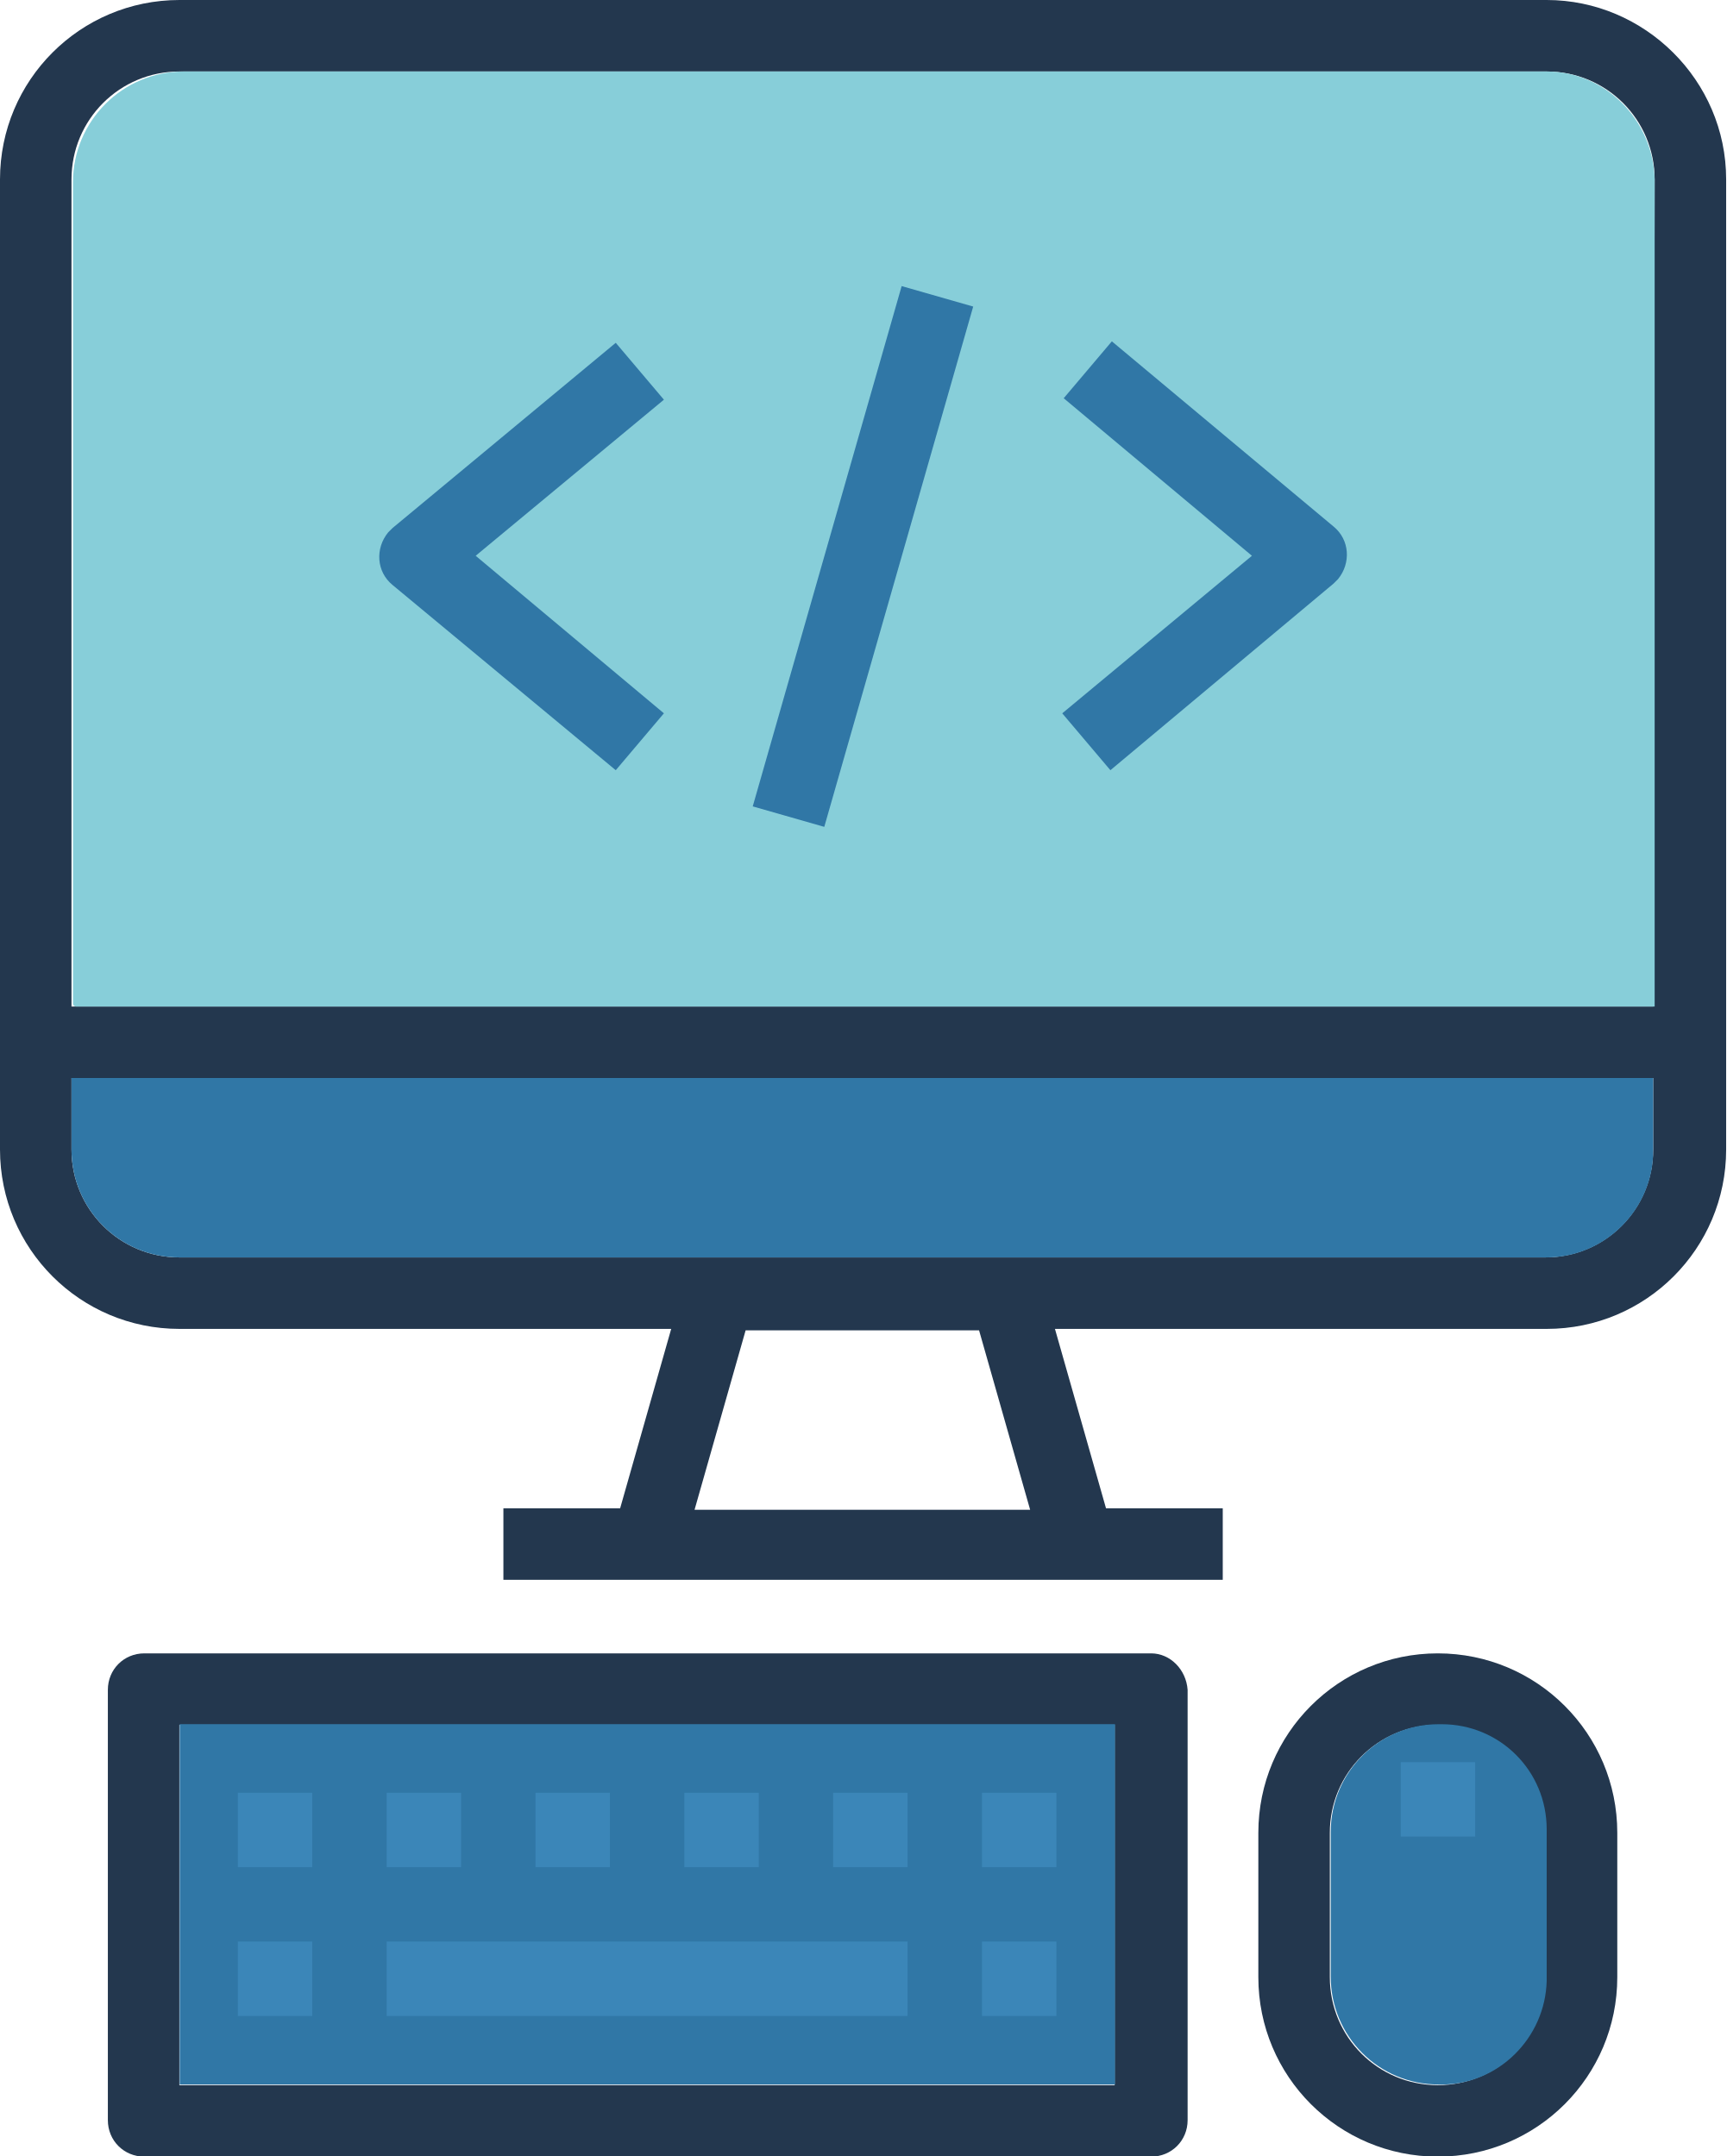
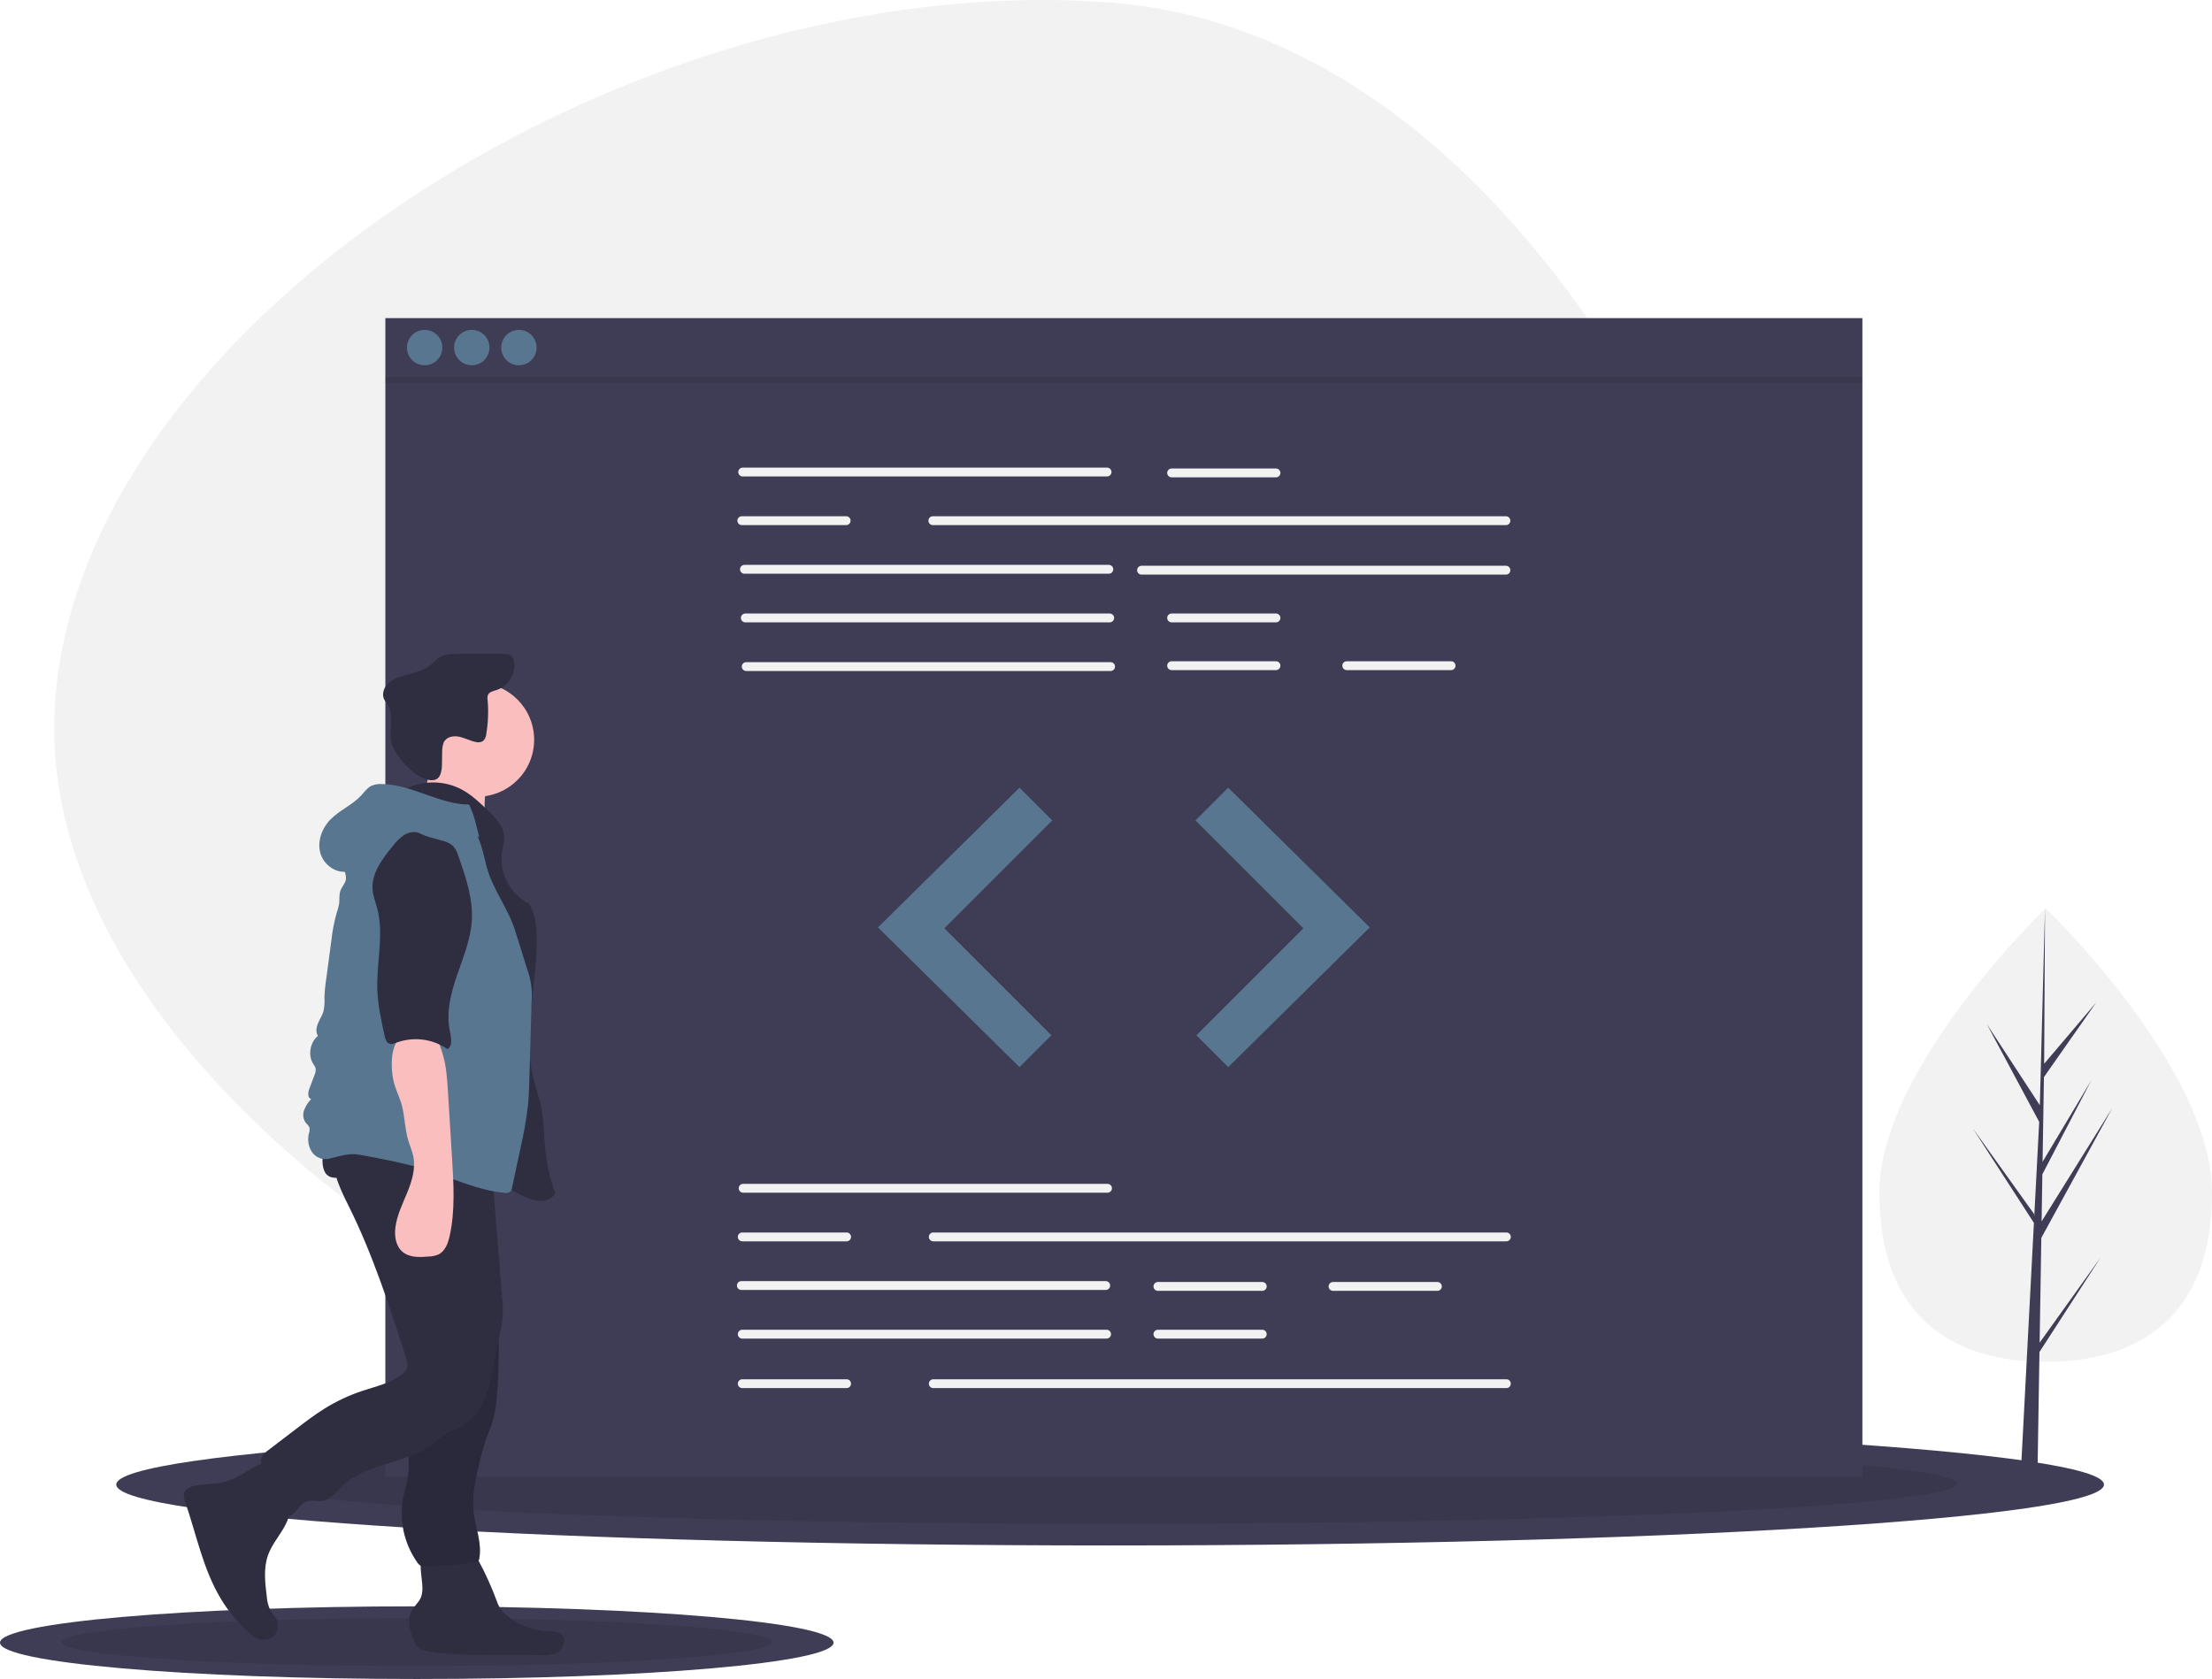
- <svg xmlns="http://www.w3.org/2000/svg" version="1.1" id="Layer_1" x="0px" y="0px" viewBox="0 0 118.3 147.8" style="enable-background:new 0 0 118.3 147.8;" xml:space="preserve">
-   <style type="text/css">
- 	.st0{fill:#23374E;}
- 	.st1{fill:#87CED9;}
- 	.st2{fill:#3077A6;}
- 	.st3{fill:#3B86B8;}
- </style>
-   <g id="Group_196" transform="translate(-151.124 -32.853)">
-     <g id="Group_40" transform="translate(151.124 32.853)">
-       <g id="Group_39">
-         <path id="Path_17" class="st0" d="M106,0H12.3C5.5,0,0,5.5,0,12.3v66.5c0,6.8,5.5,12.3,12.3,12.3H46l-3.5,12.3h-8v4.9h49.3v-4.9     h-8l-3.5-12.3H106c6.8,0,12.3-5.5,12.3-12.3V12.3C118.3,5.5,112.7,0,106,0z M47.6,103.5l3.5-12.3h16l3.5,12.3H47.6z M113.3,78.8     c0,4.1-3.3,7.4-7.4,7.4H12.3c-4.1,0-7.4-3.3-7.4-7.4v-4.9h108.4V78.8z M113.3,69H4.9V12.3c0-4.1,3.3-7.4,7.4-7.4H106     c4.1,0,7.4,3.3,7.4,7.4L113.3,69z" />
-       </g>
-     </g>
-     <g id="Group_42" transform="translate(158.516 146.196)">
-       <g id="Group_41">
-         <path id="Path_18" class="st0" d="M71.5,0h-69C1.1,0,0,1.1,0,2.5V32c0,1.4,1.1,2.5,2.5,2.5h69c1.4,0,2.5-1.1,2.5-2.5V2.5     C73.9,1.1,72.8,0,71.5,0z M69,29.6H4.9V4.9H69V29.6z" />
-       </g>
-     </g>
-     <g id="Group_62" transform="translate(237.363 146.196)">
-       <g id="Group_61">
-         <path id="Path_19" class="st0" d="M12.3,0C5.5,0,0,5.5,0,12.3l0,0v9.9C0,29,5.5,34.5,12.3,34.5S24.6,29,24.6,22.2v-9.9     C24.6,5.5,19.1,0,12.3,0L12.3,0z M19.7,22.2c0,4.1-3.3,7.4-7.4,7.4s-7.4-3.3-7.4-7.4v-9.9c0-4.1,3.3-7.4,7.4-7.4s7.4,3.3,7.4,7.4     V22.2z" />
-       </g>
-     </g>
-   </g>
-   <path class="st1" d="M106,4.9H12.6C8.4,4.9,5,8.3,5,12.5v56.3C5,68.9,5.1,69,5.2,69h108.2V12.3C113.3,8.2,110,4.9,106,4.9z" />
-   <path class="st2" d="M106,86.2H12.3c-4.1,0-7.4-3.3-7.4-7.4v-4.9h108.4v5C113.3,82.9,110,86.2,106,86.2z" />
-   <g id="Group_42_1_" transform="translate(158.516 146.196)">
-     <g id="Group_41_1_">
-       <path id="Path_18_1_" class="st2" d="M-82.1-3.3h-64.1V-28h64.1V-3.3z" />
-     </g>
-   </g>
-   <rect x="16.3" y="133.1" class="st3" width="5.1" height="5.1" />
-   <rect x="16.3" y="122.9" class="st3" width="5.1" height="5.1" />
-   <rect x="26.5" y="122.9" class="st3" width="5.1" height="5.1" />
-   <rect x="36.7" y="122.9" class="st3" width="5.1" height="5.1" />
-   <rect x="57.1" y="122.9" class="st3" width="5.1" height="5.1" />
-   <rect x="46.9" y="122.9" class="st3" width="5.1" height="5.1" />
-   <rect x="67.3" y="133.1" class="st3" width="5.1" height="5.1" />
-   <line class="st3" x1="67.3" y1="128" x2="67.3" y2="122.9" />
-   <rect x="26.5" y="133.1" class="st3" width="35.7" height="5.1" />
-   <path class="st2" d="M98.8,142.9h-0.2c-4.1,0-7.4-3.3-7.4-7.4v-9.9c0-4.1,3.3-7.4,7.4-7.4h0.2c4,0,7.2,3.2,7.2,7.2v10.4  C105.9,139.7,102.7,142.9,98.8,142.9z" />
-   <rect x="96" y="120.8" class="st3" width="5.1" height="5.1" />
-   <rect x="40.6" y="35.6" transform="matrix(0.2751 -0.9614 0.9614 0.2751 6.1928 84.5197)" class="st2" width="37.1" height="5.1" />
-   <path class="st2" d="M42.2,52.8L26.9,40.1c-1.1-0.9-1.2-2.5-0.3-3.6c0.1-0.1,0.2-0.2,0.3-0.3l15.3-12.7l3.3,3.9L32.6,38.1l12.9,10.8  L42.2,52.8z" />
-   <path class="st2" d="M76.1,52.8l-3.3-3.9l13-10.8L72.9,27.3l3.3-3.9l15.2,12.7c1.1,0.9,1.2,2.5,0.3,3.6c-0.1,0.1-0.2,0.2-0.3,0.3  L76.1,52.8z" />
-   <rect x="67.3" y="122.9" class="st3" width="5.1" height="5.1" />
+ <svg xmlns="http://www.w3.org/2000/svg" id="a594ac37-6d44-4297-8862-1cbd9c01c0b7" data-name="Layer 1" width="1126.194" height="855" viewBox="0 0 1126.194 855">
+   <path d="M581.768,778.438C339.369,759.991,50.297,572.172,65.014,378.781S359.7,5.358,602.099,23.805,984.031,403.667,969.314,597.058,824.166,796.885,581.768,778.438Z" transform="translate(-36.90323 -22.5)" fill="#f2f2f2" />
+   <ellipse cx="565.194" cy="756" rx="506" ry="31" fill="#3f3d56" />
+   <ellipse cx="565.194" cy="755.5" rx="431" ry="20.5" opacity="0.1" />
+   <ellipse cx="212.194" cy="836.5" rx="212.194" ry="18.5" fill="#3f3d56" />
+   <ellipse cx="212.194" cy="836.202" rx="180.742" ry="12.234" opacity="0.1" />
+   <rect x="196.194" y="162" width="752" height="590" fill="#3f3d56" />
+   <path d="M600.541,265.129H415.024a2.251,2.251,0,1,1,0-4.503H600.541a2.251,2.251,0,0,1,0,4.503Z" transform="translate(-36.90323 -22.5)" fill="#f2f2f2" />
+   <path d="M803.62,289.895H511.835a2.251,2.251,0,0,1,0-4.503H803.62a2.251,2.251,0,1,1,0,4.503Z" transform="translate(-36.90323 -22.5)" fill="#f2f2f2" />
+   <path d="M601.442,314.661H415.924a2.251,2.251,0,1,1,0-4.503H601.442a2.251,2.251,0,1,1,0,4.503Z" transform="translate(-36.90323 -22.5)" fill="#f2f2f2" />
+   <path d="M803.62,315.111H618.102a2.251,2.251,0,0,1,0-4.503H803.62a2.251,2.251,0,1,1,0,4.503Z" transform="translate(-36.90323 -22.5)" fill="#f2f2f2" />
+   <path d="M601.892,339.426H416.374a2.251,2.251,0,0,1,0-4.503H601.892a2.251,2.251,0,1,1,0,4.503Z" transform="translate(-36.90323 -22.5)" fill="#f2f2f2" />
+   <path d="M602.342,364.192H416.825a2.251,2.251,0,0,1,0-4.503H602.342a2.251,2.251,0,1,1,0,4.503Z" transform="translate(-36.90323 -22.5)" fill="#f2f2f2" />
+   <path d="M686.546,265.579H633.412a2.251,2.251,0,0,1,0-4.503h53.134a2.251,2.251,0,1,1,0,4.503Z" transform="translate(-36.90323 -22.5)" fill="#f2f2f2" />
+   <path d="M686.546,339.426H633.412a2.251,2.251,0,0,1,0-4.503h53.134a2.251,2.251,0,1,1,0,4.503Z" transform="translate(-36.90323 -22.5)" fill="#f2f2f2" />
+   <path d="M686.546,363.742H633.412a2.251,2.251,0,1,1,0-4.503h53.134a2.251,2.251,0,1,1,0,4.503Z" transform="translate(-36.90323 -22.5)" fill="#f2f2f2" />
+   <path d="M775.702,363.742H722.569a2.251,2.251,0,0,1,0-4.503h53.134a2.251,2.251,0,1,1,0,4.503Z" transform="translate(-36.90323 -22.5)" fill="#f2f2f2" />
+   <path d="M467.707,289.895H414.573a2.251,2.251,0,0,1,0-4.503h53.134a2.251,2.251,0,0,1,0,4.503Z" transform="translate(-36.90323 -22.5)" fill="#f2f2f2" />
+   <path d="M600.766,629.861H415.249a2.251,2.251,0,0,1,0-4.503H600.766a2.251,2.251,0,0,1,0,4.503Z" transform="translate(-36.90323 -22.5)" fill="#f2f2f2" />
+   <path d="M599.866,679.392H414.348a2.251,2.251,0,1,1,0-4.503H599.866a2.251,2.251,0,0,1,0,4.503Z" transform="translate(-36.90323 -22.5)" fill="#f2f2f2" />
+   <path d="M600.316,704.158H414.798a2.251,2.251,0,1,1,0-4.503H600.316a2.251,2.251,0,1,1,0,4.503Z" transform="translate(-36.90323 -22.5)" fill="#f2f2f2" />
+   <path d="M679.566,679.842H626.433a2.251,2.251,0,0,1,0-4.503h53.134a2.251,2.251,0,0,1,0,4.503Z" transform="translate(-36.90323 -22.5)" fill="#f2f2f2" />
+   <path d="M679.566,704.158H626.433a2.251,2.251,0,0,1,0-4.503h53.134a2.251,2.251,0,1,1,0,4.503Z" transform="translate(-36.90323 -22.5)" fill="#f2f2f2" />
+   <path d="M768.723,679.842H715.589a2.251,2.251,0,1,1,0-4.503h53.134a2.251,2.251,0,0,1,0,4.503Z" transform="translate(-36.90323 -22.5)" fill="#f2f2f2" />
+   <path d="M803.845,654.626H512.06a2.251,2.251,0,0,1,0-4.503H803.845a2.251,2.251,0,0,1,0,4.503Z" transform="translate(-36.90323 -22.5)" fill="#f2f2f2" />
+   <path d="M467.932,654.626H414.798a2.251,2.251,0,0,1,0-4.503H467.932a2.251,2.251,0,0,1,0,4.503Z" transform="translate(-36.90323 -22.5)" fill="#f2f2f2" />
+   <path d="M803.845,729.374H512.06a2.251,2.251,0,1,1,0-4.503H803.845a2.251,2.251,0,0,1,0,4.503Z" transform="translate(-36.90323 -22.5)" fill="#f2f2f2" />
+   <path d="M467.932,729.374H414.798a2.251,2.251,0,1,1,0-4.503H467.932a2.251,2.251,0,1,1,0,4.503Z" transform="translate(-36.90323 -22.5)" fill="#f2f2f2" />
+   <polygon points="519.06 401.13 447.014 472.275 519.06 543.42 535.27 527.21 480.786 472.725 535.72 417.79 519.06 401.13" fill="#597690" />
+   <polygon points="625.327 401.13 697.373 472.275 625.327 543.42 609.117 527.21 663.602 472.725 608.667 417.79 625.327 401.13" fill="#597690" />
+   <circle cx="216.194" cy="177" r="9" fill="#597690" />
+   <circle cx="240.194" cy="177" r="9" fill="#597690" />
+   <circle cx="264.194" cy="177" r="9" fill="#597690" />
+   <rect x="196.194" y="192" width="752" height="3" opacity="0.1" />
+   <path d="M1163.097,629.954c0,63.771-37.911,86.038-84.676,86.038s-84.676-22.266-84.676-86.038,84.676-144.898,84.676-144.898S1163.097,566.182,1163.097,629.954Z" transform="translate(-36.90323 -22.5)" fill="#f2f2f2" />
+   <polygon points="1038.433 683.736 1039.3 630.365 1075.391 564.338 1039.436 621.993 1039.826 597.995 1064.699 550.226 1039.929 591.645 1039.929 591.645 1040.63 548.484 1067.265 510.453 1040.74 541.697 1041.178 462.556 1038.425 567.325 1038.651 563.003 1011.571 521.552 1038.217 571.3 1035.694 619.503 1035.619 618.223 1004.4 574.602 1035.524 622.743 1035.209 628.771 1035.152 628.862 1035.178 629.357 1028.776 751.653 1037.329 751.653 1038.355 688.485 1069.404 640.461 1038.433 683.736" fill="#3f3d56" />
+   <path d="M159.525,773.591a43.126,43.126,0,0,1-8.178,3.503c-5.079,1.387-10.507.878-15.637,2.063-2.1.485-4.386,1.499-5.054,3.549-.49,1.503.043,3.127.553,4.623,5.669,16.62,9.085,34.266,18.125,49.321a74.641,74.641,0,0,0,13.993,16.988c2.055,1.852,4.384,3.664,7.135,3.955a7.248,7.248,0,0,0,7.371-10.182c-.811-1.801-2.317-3.196-3.289-4.916a18.757,18.757,0,0,1-1.819-6.991c-.893-7.108-1.754-14.538.709-21.265,1.652-4.512,4.682-8.359,7.206-12.447s4.622-8.772,4.06-13.544c-.383-3.257-1.972-6.237-3.65-9.054-1.681-2.823-5.005-10.408-8.383-11.35C169.16,766.864,162.583,772.024,159.525,773.591Z" transform="translate(-36.90323 -22.5)" fill="#2f2e41" />
+   <path d="M251.96,831a14.019,14.019,0,0,1-.663,4.745c-1.058,2.793-3.681,4.706-5.036,7.367-1.885,3.701-1.031,8.174.218,12.135.783,2.483,1.81,5.067,3.912,6.603a12.893,12.893,0,0,0,5.954,1.907c18.036,2.496,36.358,1.064,54.559,1.587,3.317.095,6.829.211,9.725-1.41s4.686-5.697,2.717-8.368c-1.769-2.399-5.265-2.376-8.242-2.518a33.912,33.912,0,0,1-20.913-8.615,15.112,15.112,0,0,1-2.933-3.377,20.753,20.753,0,0,1-1.534-3.518,156.799,156.799,0,0,0-9.084-20.119c-.979-1.815-2.087-3.705-3.906-4.676a10.323,10.323,0,0,0-4.239-.926c-4.536-.294-16.283-1.838-19.791,1.69C249.461,816.768,252.032,826.86,251.96,831Z" transform="translate(-36.90323 -22.5)" fill="#2f2e41" />
+   <circle cx="242.971" cy="376.72" r="28.975" fill="#fbbebe" />
+   <path d="M253.709,423.146c-1.723,4.614-4.647,8.947-8.9,11.43l40.075,8.175a42.453,42.453,0,0,1-.562-17.869,10.3,10.3,0,0,0,.24-4.409c-.754-2.907-4.026-4.307-6.955-4.974-7.314-1.667-13.782-2.561-20.579-5.792C254.95,413.263,255.241,419.045,253.709,423.146Z" transform="translate(-36.90323 -22.5)" fill="#fbbebe" />
+   <path d="M244.474,423.727a31.338,31.338,0,0,1,27.313.714c5.138,2.707,9.392,6.794,13.572,10.826,3.853,3.717,7.962,7.972,8.236,13.319.132,2.59-.676,5.123-1.084,7.684a25.766,25.766,0,0,0,13.78,26.469c3.184,5.303,3.841,11.729,3.889,17.914.185,23.436-7.209,47.161-1.93,69.995,1.239,5.361,3.162,10.554,4.232,15.951,1.387,6.991,1.318,14.18,2.044,21.27a95.266,95.266,0,0,0,5.113,22.495c-1.744,2.774-5.374,3.837-8.642,3.613s-6.325-1.643-9.242-3.136c-14.123-7.227-27.059-16.757-41.687-22.9-9.678-4.064-19.987-6.595-29.376-11.288s-18.12-12.142-20.99-22.238c-1.241-4.365-1.318-8.965-1.385-13.503-.285-19.114-.55-38.436,3.61-57.094,3.669-16.454,10.741-32.194,12.284-48.981.502-5.464.513-11.314,3.566-15.873C232.091,432.52,241.409,430.851,244.474,423.727Z" transform="translate(-36.90323 -22.5)" fill="#2f2e41" />
+   <path d="M263.395,399.629c1.707-2.227,5-2.531,7.728-1.872s5.243,2.064,7.997,2.599a4.675,4.675,0,0,0,3.743-.526,5.444,5.444,0,0,0,1.615-3.57,68.163,68.163,0,0,0,.671-17.38,5.147,5.147,0,0,1,.159-2.437c.682-1.643,2.763-2.035,4.462-2.562a13.316,13.316,0,0,0,9.013-13.633,5.421,5.421,0,0,0-1.657-3.741c-1.175-.958-2.82-1.016-4.336-1.029q-11.683-.094-23.367.006c-2.883.025-5.91.096-8.409,1.533-1.848,1.063-3.222,2.773-4.88,4.112-4.326,3.491-10.178,4.201-15.441,5.991a15.308,15.308,0,0,0-6.768,4.036c-1.75,2-2.592,4.973-1.493,7.393a26.252,26.252,0,0,0,1.887,2.904c3.105,4.964,1.038,11.403,1.501,17.24.579,7.288,11.365,19.112,18.679,20.836C266.308,422.311,259.486,404.414,263.395,399.629Z" transform="translate(-36.90323 -22.5)" fill="#2f2e41" />
+   <path d="M247.037,719.183c.745,5.322,1.701,10.662,1.445,16.029-.357,7.494-3.059,14.714-3.559,22.199-.373,5.591.49,11.242-.287,16.791-.497,3.553-1.656,6.978-2.373,10.494a43.395,43.395,0,0,0,6.973,33.265,5.448,5.448,0,0,0,2.023,1.961,5.714,5.714,0,0,0,2.508.332,179.947,179.947,0,0,0,25.17-2.287,2.414,2.414,0,0,0,1.616-.713,2.266,2.266,0,0,0,.351-.954c1.544-7.936-1.977-15.893-2.872-23.928-.956-8.58,1.103-17.177,3.146-25.565a113.548,113.548,0,0,1,3.467-12.228c.988-2.697,2.181-5.321,3.037-8.063a61.46,61.46,0,0,0,2.202-13.203q.892-10.575.945-21.199a88.958,88.958,0,0,0-1.665-20.01c-1.878-8.338-5.724-16.081-9.536-23.73a15.029,15.029,0,0,0-5.618,2.67,125.38,125.38,0,0,1-15.35,8.481c-3.567,1.657-10.522,2.833-12.786,6.286-2.232,3.405-.792,10.351-.621,14.106Q245.694,709.584,247.037,719.183Z" transform="translate(-36.90323 -22.5)" fill="#2f2e41" />
+   <path d="M247.037,719.183c.745,5.322,1.701,10.662,1.445,16.029-.357,7.494-3.059,14.714-3.559,22.199-.373,5.591.49,11.242-.287,16.791-.497,3.553-1.656,6.978-2.373,10.494a43.395,43.395,0,0,0,6.973,33.265,5.448,5.448,0,0,0,2.023,1.961,5.714,5.714,0,0,0,2.508.332,179.947,179.947,0,0,0,25.17-2.287,2.414,2.414,0,0,0,1.616-.713,2.266,2.266,0,0,0,.351-.954c1.544-7.936-1.977-15.893-2.872-23.928-.956-8.58,1.103-17.177,3.146-25.565a113.548,113.548,0,0,1,3.467-12.228c.988-2.697,2.181-5.321,3.037-8.063a61.46,61.46,0,0,0,2.202-13.203q.892-10.575.945-21.199a88.958,88.958,0,0,0-1.665-20.01c-1.878-8.338-5.724-16.081-9.536-23.73a15.029,15.029,0,0,0-5.618,2.67,125.38,125.38,0,0,1-15.35,8.481c-3.567,1.657-10.522,2.833-12.786,6.286-2.232,3.405-.792,10.351-.621,14.106Q245.694,709.584,247.037,719.183Z" transform="translate(-36.90323 -22.5)" opacity="0.1" />
+   <path d="M207.864,605.518c-3.848,10.359,1.808,21.554,6.722,31.452,12.106,24.386,20.513,50.407,28.874,76.317.626,1.941,1.252,4.058.554,5.974a7.825,7.825,0,0,1-2.822,3.347c-5.765,4.379-13.107,5.939-19.975,8.23a90.184,90.184,0,0,0-18.943,8.88c-4.977,3.084-9.639,6.644-14.292,10.197l-14.812,11.312a9.903,9.903,0,0,0-2.476,2.397c-1.429,2.241-.843,5.167-.132,7.728a131.432,131.432,0,0,0,7.252,19.792,6.911,6.911,0,0,0,2.63,3.447c2.312,1.242,5.14-.405,6.905-2.347s3.292-4.359,5.781-5.193c2.486-.833,5.222.176,7.818-.189,4.199-.589,6.986-4.457,10.013-7.426,12.365-12.131,33.01-11.251,46.612-21.977a59.228,59.228,0,0,1,6.231-4.868c2.3-1.359,4.907-2.105,7.293-3.307,7.257-3.654,11.819-11.209,14.262-18.957s3.141-15.928,4.897-23.861c.908-4.101,2.103-8.158,2.507-12.338a66.094,66.094,0,0,0-.253-11.666L287.604,621.748c-.4-4.943-.8-9.892-1.576-14.791-14.577.521-29.143,1.108-43.728,1.28C230.695,608.374,218.876,609.186,207.864,605.518Z" transform="translate(-36.90323 -22.5)" fill="#2f2e41" />
+   <path d="M202.506,619.721c1.977,3.18,6.79,3.114,10.104,1.371s5.889-4.673,9.211-6.401c4.464-2.323,9.746-2.235,14.776-2.093,7.964.225,16.025.464,23.687,2.647,7.925,2.257,15.64,6.603,23.834,5.736,1.426-.151,2.985-.56,3.761-1.766a5.544,5.544,0,0,0,.62-2.836l.268-7.159a6.464,6.464,0,0,0-.57-3.625,6.082,6.082,0,0,0-2.716-2.079c-11.663-5.646-24.965-6.697-37.915-7.141q-9.875-.338-19.757-.278c-5.591.034-12.303-.775-17.739.719C202.774,598.82,198.805,613.769,202.506,619.721Z" transform="translate(-36.90323 -22.5)" fill="#2f2e41" />
+   <path d="M275.742,432.226c-15.282-.135-29.131-10.223-44.412-10.468a11.514,11.514,0,0,0-5.393.93c-2.129,1.073-3.529,3.147-5.147,4.898-4.518,4.893-11.061,7.505-15.703,12.281-4.352,4.478-6.773,11.15-5.055,17.153s8.204,10.608,14.279,9.165A36.801,36.801,0,0,1,228.65,446.706a72.887,72.887,0,0,1,11.205-5.882c6.868-3.112,14.548-6.283,21.718-3.95a30.638,30.638,0,0,1,7.409,4.04l11.954,8.03C279.543,443.45,278.29,437.288,275.742,432.226Z" transform="translate(-36.90323 -22.5)" fill="#597690" />
+   <path d="M212.552,460.874c-2.029,2.532.894,6.2.447,9.413-.297,2.135-2.054,3.765-2.786,5.793-.758,2.1-.356,4.427-.643,6.641a28.489,28.489,0,0,1-1.275,4.73,84.975,84.975,0,0,0-2.686,14.026l-2.675,19.976a75.681,75.681,0,0,0-.846,9.078,27.107,27.107,0,0,1-.452,6.787c-.592,2.183-1.904,4.093-2.786,6.175s-1.291,4.602-.099,6.524c-3.991,3.325-5.178,9.854-2.387,14.235a7.899,7.899,0,0,1,1.23,2.265,5.82,5.82,0,0,1-.542,3.34l-2.705,7.207c-.692,1.845-.911,4.653,1.014,5.074a17.006,17.006,0,0,0-3.651,5.767,6.866,6.866,0,0,0,.972,6.506,8.289,8.289,0,0,1,1.694,2.056,5.473,5.473,0,0,1-.196,3.243,11.906,11.906,0,0,0,1.473,9.333,8.371,8.371,0,0,0,8.418,3.609c5.41-1.22,10.272-3.147,15.728-2.146,11.746,2.155,23.53,4.32,34.906,7.952,12.984,4.145,25.556,10.224,39.126,11.5a3.798,3.798,0,0,0,2.617-.407,3.931,3.931,0,0,0,1.21-2.488q2.097-9.832,4.194-19.665a202.363,202.363,0,0,0,3.855-22.028c.477-4.781.614-9.589.749-14.392l1.081-38.231a38.197,38.197,0,0,0-2.2-16.62l-6.217-19.848c-3.548-11.327-11.688-21.371-14.586-32.882-1.834-7.285-3.189-15.103-8.108-20.781-7.012-8.095-19.145-9.354-29.764-7.962-4.797.629-9.636,1.714-13.785,4.202-4.798,2.877-8.333,7.409-11.753,11.836C218.305,454.343,215.436,457.276,212.552,460.874Z" transform="translate(-36.90323 -22.5)" fill="#597690" />
+   <path d="M237.347,573.323c.875,3.773,2.712,7.251,3.837,10.957,1.884,6.209,1.724,12.896,3.605,19.106.789,2.606,1.933,5.109,2.5,7.773,1.321,6.211-.608,12.636-3.003,18.516s-5.313,11.678-6.091,17.98c-.548,4.438.239,9.45,3.66,12.331,3.552,2.99,8.713,2.788,13.339,2.39a14.016,14.016,0,0,0,4.841-1.008c3.538-1.674,5.028-5.86,5.855-9.685,2.771-12.819,1.98-26.106,1.174-39.197l-2.106-34.234c-.405-6.591-.84-13.318-2.871-19.646-.739-2.302-2.026-6.954-4.129-8.424-2.083-1.456-8.03-1.521-10.609-1.642C235.251,547.97,235.387,564.856,237.347,573.323Z" transform="translate(-36.90323 -22.5)" fill="#fbbebe" />
+   <path d="M250.751,446.923c-2.471-1.294-5.584-.736-7.972.704a24.568,24.568,0,0,0-5.972,5.798c-5.339,6.517-10.991,13.995-10.199,22.382.297,3.145,1.501,6.121,2.317,9.172,3.579,13.38-.379,27.53.075,41.373.262,7.999,2.003,15.866,3.736,23.679.354,1.595.92,3.44,2.463,3.977,1.159.403,2.41-.115,3.557-.551A28.371,28.371,0,0,1,264.721,556.731c2.865-1.529,1.791-6.363,1.149-9.546-1.908-9.458.682-19.214,3.828-28.335s6.911-18.23,7.432-27.865c.591-10.916-3.029-21.571-6.6-31.903-.779-2.255-1.631-4.62-3.439-6.178a13.665,13.665,0,0,0-5.203-2.377C258.096,449.406,254.255,448.758,250.751,446.923Z" transform="translate(-36.90323 -22.5)" fill="#2f2e41" />
</svg>
